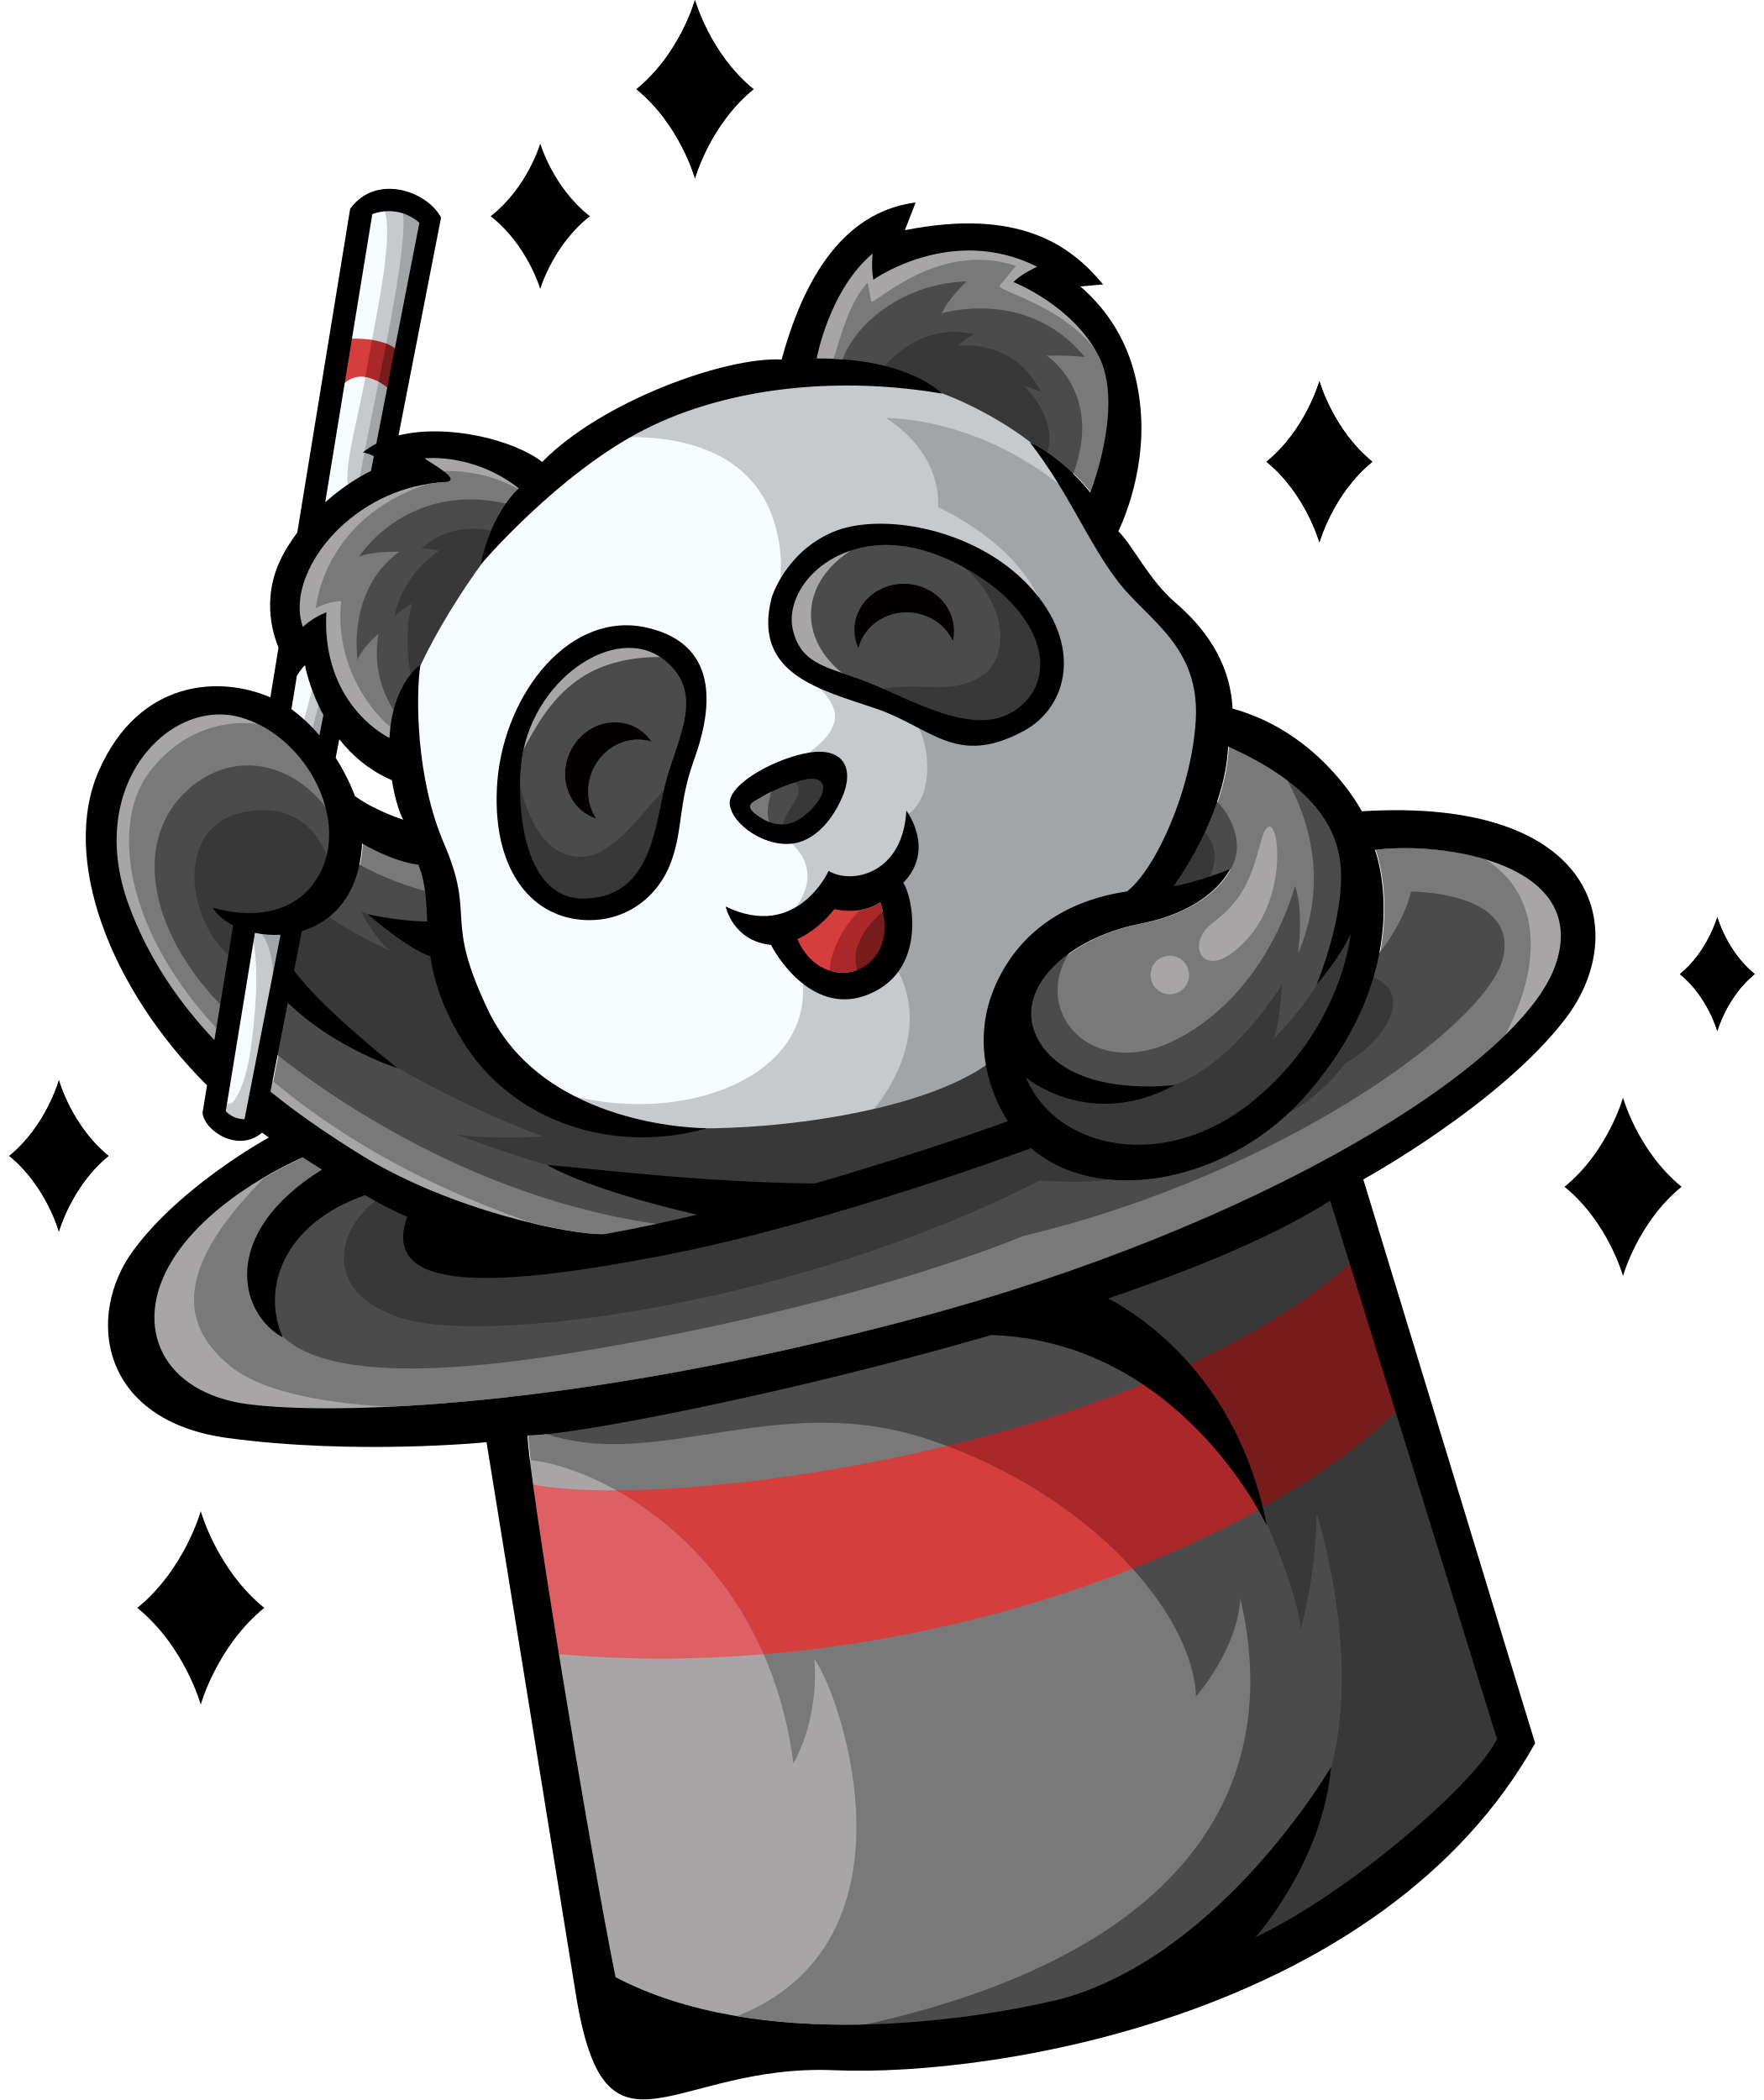
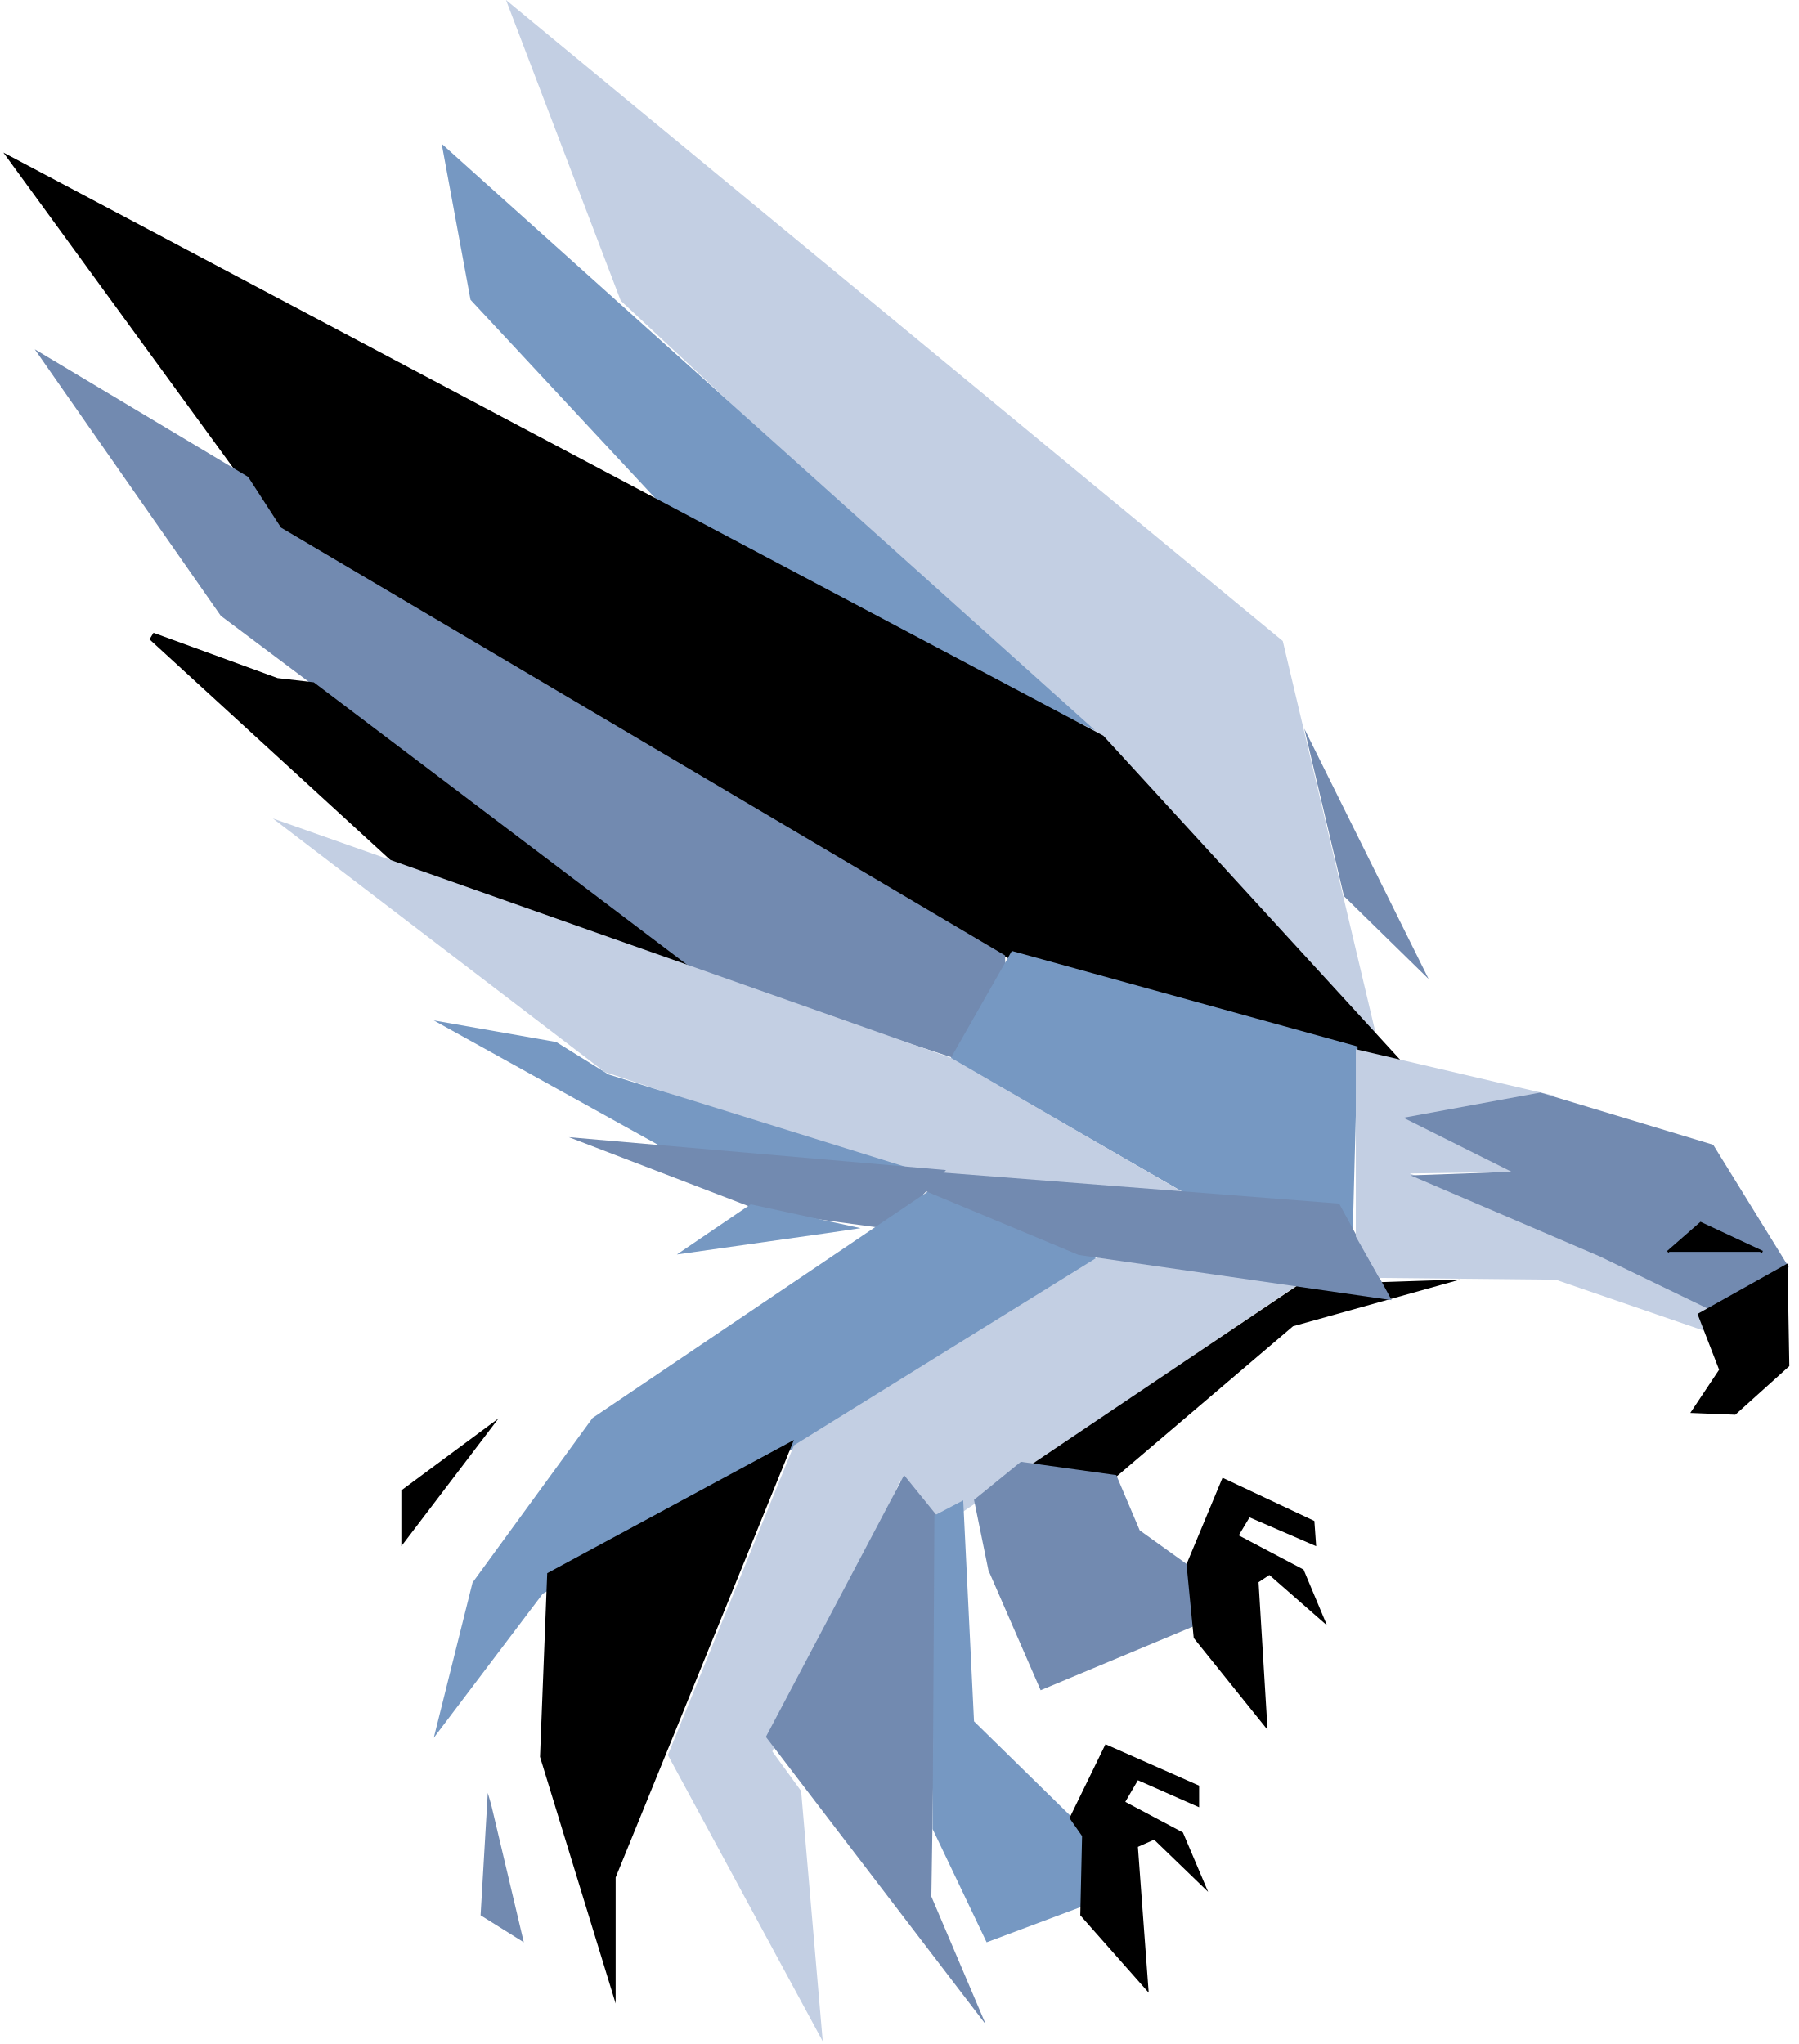
- <svg xmlns="http://www.w3.org/2000/svg" width="0.84em" height="1em" viewBox="0 0 256 308">
-   <path fill="#797979" d="M43.505 91.65c1.633-1.357 3.102-1.824 3.102-1.824c-.172 3.13.223 5.792.934 8.036a18.4 18.4 0 0 0 2.13 4.571c2.708 4.17 6.196 5.803 6.196 5.803c.416-8.021 4.53-10.73 4.53-10.73c-.683 4.682-.638 16.68 3.458 26.201c4.78 11.087-.156 10.59 6.493 24.495c8.37 17.483 32.094 17.268 32.094 17.268c-13.602 3.917-28.629-.824-35.99-13.002c-2.901-4.815-4.074-8.77-4.6-12.213c-3.355-1.128-8.838-5.877-9.171-6.174c.266.06 4.622 1.053 8.717 1.07c-.14-2.992-.214-5.645-1.29-8.318c-3.963-.482-8.252-3.125-8.252-3.125c-.437 7.688-4.381 11.517-8.844 12.848l-1.132 5.821c4.31 5.78 15.182 14.292 15.182 14.292s-9.134-2.85-16.102-9.602l-2.546 13.045c4.446 3.591 9.082 6.694 13.516 9.424c13.045 8.036 30.858 11.69 35.472 11.468a240 240 0 0 0 13.564-2.843c-4.667-1.075-15.768-3.86-21.957-7.263c4.572.229 22.298 2.574 39.285 2.678c15.879-4.586 28.286-9.127 28.286-9.127s-6.535-9.135-1.9-19.805c4.636-10.67 14.567-13.21 19.338-13.887c4.044-3.05 9.446-14.545 10.1-25.037c.674-10.945-6.991-14.722-11.383-20.406c-4.393-5.684-7.236-13.112-12.95-20.444c5.344 2.634 8.868 7.392 8.868 7.392c.757-1.996 4.72-13.231 1.239-20.036c-3.837-7.48-12.503-10.849-12.503-10.849c.972-1.114 3.472-2.255 3.472-2.255c-12.55-6.308-24.034 1.914-24.034 1.914c-.327-1.856-.097-3.851-.097-3.851c-6.396 5.38-8.207 15.397-8.207 15.397c13.543-.089 18.365 5.15 18.365 5.15c-14.565-2.508-30.92-1.172-43.595 5.254s-24.027 19.79-24.027 19.79c1.537-7.695 5.566-11.16 5.566-11.16C68.124 66.362 61 67.223 61 67.223c1.343.972 2.857 3.494 2.857 3.494a23.8 23.8 0 0 0-8.4 2.063a23.6 23.6 0 0 0-3.384 1.857c-2.924 1.907-5.297 4.342-6.916 6.916c-2.248 3.547-3.071 7.352-1.996 10.404c.113-.106.232-.21.344-.307m68.297-3.955s1.96-6.648 8.95-9.646s20.963-.608 28.895 7.97c7.933 8.578 5.61 17.705-.884 21.2c-9.883 5.313-13.483-.512-21.644-3.295c-8.162-2.782-18.15-5.008-15.317-16.229m5.75 22.656c4.802-.676 6.42 2.381 4.616 6.559c-1.803 4.177-4.415 6.163-6.64 6.693c-4.431 1.04-9.73-2.797-9.863-5.765c-.135-2.969 7.088-6.82 11.887-7.487m2.62 17.385c3.383 2.042 10.908.432 11.398-8.845c0 0 4.333 5.67-.453 10.589c1.329 1.862 3.458 11.97-4.103 15.902c-8.304 4.326-14.055-4.37-15.294-6.796c-5.618-.572-6.641-5.625-6.641-5.625c10.478 5.053 15.093-5.225 15.093-5.225M71.59 114.498c1.114-12.926 10.73-25.14 22.12-22.401c11.035 2.656 9.091 12.8 6.724 19.344c-2.368 6.545-1.574 10.107-3.398 15.056c-1.826 4.95-6.553 8.816-12.809 8.43c-8.038-.497-13.623-7.94-12.636-20.429" />
-   <path fill="#797979" d="M179.129 127.484s-2.539 5.918-13.054 7.978c-11.745 2.301-19.783 10.781-14.373 18.119c5.536 7.51 19.368 5.528 19.368 5.528c-12.43 6.82-21.84-1.06-21.84-1.06c4.402 10.62 20.497 14.046 33.483 3.286c12.984-10.76 14.128-24.39 14.128-24.39c-1.55 3.472-4.786 7.22-4.986 7.45c.177-.431 4.073-9.974 3.532-17.223c-.557-7.42-6.33-13.105-16.518-17.683c-.453 10.403-8.015 20.48-8.015 20.48c3.355-.503 8.275-2.485 8.275-2.485m-69.768-8.192c3.577 2.834 6.285 1.655 8.653-.994c2.367-2.65 1.624-4.868-1.87-3.83s-5.261 2.08-6.865 3.058c-.378.23-1.21.742.082 1.766m51.914 71.143c7.487 4.015 19.493 13.877 23.285 33.37c-.393-.831-12.847-27.003-40.398-28.005c-30.506 8.867-62.391 14.87-68.024 14.737c-.096 4.757 9.053 60.597 12.89 79.46c21.051 11.041 52.131 6.448 65.67 3.109c23.472-6.634 39.27-33.964 39.27-33.964c-1.166 13.699-10.768 24.629-11.065 24.971c13.853-6.493 32.642-22.967 35.395-29.081L193.84 176.09c-7.833 5.036-19.527 9.919-32.565 14.344M32.945 135.72c-1.336-.681-2.389-1.58-3.005-2.61c0 0 1.358.459 3.317.682a17.7 17.7 0 0 0 3.354.066c1.343-.11 2.753-.407 4.104-1.023a9.94 9.94 0 0 0 3.546-2.664c2.783-3.288 3.31-7.54 2.264-11.621a18.9 18.9 0 0 0-2.056-4.927a19.7 19.7 0 0 0-3.792-4.645a17.7 17.7 0 0 0-3.005-2.211a15.6 15.6 0 0 0-3.8-1.604c-10.329-2.782-22.662 9.988-16.262 27.516c2.827 7.754 7.323 14.291 12.585 19.865z" />
-   <path fill="#797979" d="M200.395 124.639s6.805 17.498-10.916 36.887c-11.501 12.244-29.86 15.212-39.507 6.857c0 0-29.311 10.952-53.617 15.68c-24.295 4.726-42 5.787-37.882-5.596c-1.832-.78-4.036-1.944-6.203-3.175c-12.184 4.258-15.197 13.912-12.03 20.873c-6.353-3.465-9.485-15.144 5.728-24.636c-1.685-1.053-2.79-1.782-2.79-1.782s-13.387 5.536-19.264 15.242s-1.239 19.352 11.257 20.962s47.552.747 97.828-12.61c50.275-13.357 88.668-36.918 93.866-51.758s-16.08-18.24-26.47-16.944M117.753 97.06c.2.456 2.164 2.134 2.549 2.57c.384.434 1.223.707 1.223.707l4.298 1.33c1.432.443 4.638.99 4.793 1.083s3.872 1.008 3.872 1.008s7.196-.205 7.32-.205c.123 0 2.443-.71 2.535-.773c.092-.062 2.442-2.228 2.442-2.228l.959-5.133v-4.73c0-1.577-2.628-5.534-2.66-5.658c-.03-.124-1.16-1.708-1.16-1.708l-2.055-1.63l-5.133-1.76s-2.433-.684-2.524-.705s-3.229-.252-3.322-.169s-3.341 0-3.341 0l-3.152-.134c-1.05-.045-3.666.954-3.787 1.008c-.122.056-3.075 2.352-3.138 2.444s-1.237 3.233-1.237 3.233s-.494 2.549-.525 2.642s.65 5.442.65 5.442s1.192 2.912 1.393 3.367m-38.556 29.218l3.988 1.485h5.983c.14 0 3.386-1.994 3.386-1.994l2.922-1.992c.974-.664 1.577-3.342 1.623-3.713s.418-4.613.418-4.613s1.024-3.283 1.117-3.55c.094-.266.413-1.993.632-2.227c.218-.234.713-2.228.713-2.228l.641-2.413l-.092-2.62l.092-2.713l-1.669-2.55l-1.857-2.127l-3.57-.52l-.465 5.937l-7.142-1.252l-10.224 4.975l-.786 1.612l-2.017 7.004l1.066 7.28c.356 2.428 2.923 4.545 3.062 4.638s2.179 1.581 2.179 1.581" />
-   <path fill="#4b4b4b" d="m219.026 246.908l-3.941-10.99l-4.5-14.657l-5.611-16.79l-3.85-13.868l-5.982-17.762l-36.3 15.8l-20.348 5.689l-17.81 5.256l-18.299 3.77l-19.787 4.205l-6.246 1.794c17.067 7.73 35.498-6.06 58.746 1.857c23.248 7.918 38.462 25.23 38.957 37.597c0 0 6.122-6.926 6.493-14.407c6.74 28.878-9.09 54.232-61.652 63.878c0 0 21.212 1.546 32.465-1.051s21.025-5.998 21.025-5.998l12.83-5.365q4.686-2.318 9.37-4.638l10.063-7.884l11.038-10.435l5.333-7.513zm-111.26-68.269l4.73-2.319l-14.192-37.149l-35.833-8.13s-6.185-1.269-12.031-4.762l-2.13-5.056c-5.88-10.45-16.79-11.733-23.467-4.003c-6.678 7.73-3.713 20.838 7.606 31.598s36.978 28.507 67.155 31.228zm18.151-78.581c6.089 2.412 15.1 7.903 21.036 4.467s6.01-11.204-1.96-17.979c-1.454-1.232-9.356-7.295-17.845-6.553s-13.505 7.421-12.179 12.556s5.292 5.268 10.948 7.51m-1.953-8.185c.312-3.769 3.822-6.566 7.851-6.238c4.03.33 7.043 3.639 6.738 7.406a6 6 0 0 1-.148.972c-1.047-2.256-3.362-3.936-6.164-4.164c-3.674-.296-6.923 1.997-7.688 5.262a6.5 6.5 0 0 1-.589-3.238" />
-   <path fill="#4b4b4b" d="M84.48 131.795c8.956-.274 10.114-8.949 11.503-15.812c1.387-6.865 6.633-14.084 0-19.25c-7.088-5.52-19.65 3.08-20.912 15.398c-.682 6.649.46 19.946 9.41 19.664m-2.144-21.704c1.803-3.614 6.01-5.172 9.394-3.49a6.5 6.5 0 0 1 2.471 2.174c-3.193-1.032-6.832.563-8.48 3.861c-1.255 2.515-1.018 5.365.377 7.426a6 6 0 0 1-.913-.37c-3.384-1.69-4.66-5.987-2.849-9.601m29.943 11.206c2.228.835 2.427 1.206 3.942 0s3.649-3.292 3.649-3.292l.834-1.777v-1.238c0-.061-.68-1.746-.68-1.746s-.817-.557-.866-.557c-.048 0-1.175-.03-1.5.062c-.323.093-1.066.139-1.545.371c-.48.233-4.02 2.056-4.02 2.056s-2.042 5.29.186 6.121M51.092 96.828c.44-1.576 3.061-3.91 3.061-3.91c-1.298 7.73 3.061 12.305 3.061 12.305c9.554 1.36 13.574-1.607 13.574-1.607S89.278 78.2 73.94 74.119c-15.337-4.082-22.617 7.5-22.617 7.5c2.064-.811 5.89-.695 5.89-.695c-7.791 5.608-6.122 15.904-6.122 15.904m98.847-24.131l5.627-1.98c5.503-12.861-3.416-18.55-3.416-18.55a43 43 0 0 1 5.581.185c-8.423-10.265-20.963-6.4-20.963-6.4c1.05-2.319 3.648-4.669 3.648-4.669c-10.017.248-17.53 7.266-18.519 12.677l4.174 8.225zm26.815 56.898c5.24-2.853 3.518-9.47-.255-12.625c0 0-5.937 9.863-6.957 12.996s1.971 2.48 7.212-.371" />
-   <path fill="#4b4b4b" d="M148.687 181.283c37.58-8.905 68.036-30.919 70.385-40.751s-13.48-9.77-13.48-9.77c-1.299 5.503-5.719 10.31-5.719 10.31s-4.164 6.442-5.132 8.513l2.566-5.495l1.083-3.803l.835-6.555l-.65-6.276l-2.102-6.246l-4.422-6.709l-3.772-2.504l-1.7.588c-.567.196 9.027 12.027 2.443 27.24c0 0 .897-6.216-.465-9.896c0 0-3.739 15.368-17.158 22.417s-23.224-5.64-14.1-14.903c0 0-5.195.711-6.053 2.682c-.858 1.97-3.285 2.76-4.026 6.223a27 27 0 0 0-.558 6.492a22 22 0 0 0-.02 5.199c.33 2.844 3.05 6.06 3.05 6.06l1.082.883l-6.46 2.58l-20.592 7.277l-19.754 4.73l-19.247 4.36l-11.78.185l-7.235-1.344l-2.783-4.87l-10.876-5.495l-4.197 1.09l-5.998 3.713c-1.999 1.238-5.874 8.038-4.823 12.55c1.082 4.7 2.473 15.645 45.14 8.72c42.669-6.926 66.518-17.195 66.518-17.195m41.047-24.179l1.998-2.62c-.882 1.308-1.849 2.719-2.801 4.166c-2.363 3.593-5.81 4.794-8.359 6.748l4.525-3.47zm-15.675 10.853l6.078-2.244c-2.154 1.503-5.022 2.465-9.035 3.315zm-20.126-.402l8.473 2.563c-2.22 0-4.045-.278-5.529-.755c-2.727-.877-6.081-4.36-6.105-4.385z" />
-   <path fill="#383838" d="M118.896 119.57c1.64-.774 1.407-2.413 1.424-2.49s.4-1.05.57-2.01c.172-.958-.757-1.206-1.93-1.839s-3.462-.217-3.462-.217l-1.083 1.114c3.495 1.948-.834 4.143-1.144 7.669c1.76.663 3.985-1.454 5.625-2.228m-49.206-2.937c0 .185 1.205 8.44 1.345 9.996c.14 1.555 2.457 6.005 2.599 6.375s8.672 5.936 9.415 6.262c.742.324 5.936.416 6.075.324c.14-.093 6.864-4.084 7.003-4.22s3.757-10.343 3.757-10.343l-1.994-10.389c-2.273.048-7.962 10.529-13.435 10.991c-5.472.463-8.378-4.823-9.955-11.996c-.003 0-4.81 2.815-4.81 3m73.385-2.999c.185 0 8.719-1.423 10.636-2.041c1.917-.619 4.885-5.009 4.885-5.009l2.97-8.78c.99-2.927-2.35-6.123-2.411-6.309c-.062-.185-8.907-12.366-14.102-14.68c-5.194-2.313-3.648-1.27-4.266-1.455s-3.463 1.298-3.587 1.456c-.123.157-.31 4.294-.31 4.294c8.844 4.638 10.714 14.656 5.845 17.948c-4.87 3.294-9.741.465-16.109 2.366c0 0 .99 4.604 1.114 4.793c.125.188 15.148 7.417 15.335 7.417M59.1 88.528c-.989 3.118-.866 7.93.015 11.338c0 0 .047 1.6.047 1.74c0 .138 12.104-5.288 12.104-5.288l7.096-9.46c2.365-3.154.974-6.401-6.4-8.673S60.52 80.473 60.52 80.473c1.052-.063 2.536.309 2.536.309c-5.751 3.85-6.555 9.662-6.555 9.662c.529-.804 2.6-1.916 2.6-1.916m87.9-17.58s2.737 1.16 5.01-4.035c2.272-5.193-3.166-10.33-3.166-10.33q1.26.39 2.47.916c-3.942-7.976-12.153-6.77-12.153-6.77c.615-.823 2.273-1.716 2.273-1.716c-8.534-1.994-13.759 5.534-13.759 5.534l-.387 3.416l4.638 6.586zm27.611 50.383l-5.813 7.978l-.247 3.091l6.71-2.66c2.813-3.678 1.266-6.957-.65-8.409m-22.625 36.6l-2.97-1.623q-.776.404-1.553.812v2.133c0 .07.927 2.203.927 2.203l2.896 3.942l4.8 2.69l6.307 1.438l4.198.417c1.398.139 5.495-.95 5.589-1.02c.093-.07 4.638-1.507 4.73-1.624c.092-.116 2.983-.981 8.242-2.93c5.26-1.947 9.276-6.306 10.698-8.378c5.164-2.659 11.394-10.744 3.045-13.017c0 0-1.793-1.02-1.188-4.266s-1.406-5.936-3.355.418c-1.949 6.353-8.92 13.248-8.92 13.248c.866-1.793 1.221-7.872 1.221-7.872c-3.895 5.705-11.424 15.752-21.565 15.691l-9.554-.965z" />
-   <path fill="#383838" d="m165.414 171.682l-14.795-5.148l-2.134-.586l-14.284 5.718l-13.14 3.896l-3.575.9l5.495-1.767l8.349-2.643l18.452-6.909l-2.69-4.87l-1.53-7.606l-1.16-1.391l1.453-3.633l-43.592 2.103c-14.53.7-37.659-9.029-43.782-13.79c0 0-5.132-1.392-6.925-2.35c0 0 1.901 3.989 4.43 5.89c0 0-6.656-2.921-10.413-6.052l1.97-4.592l-.347-1.461c-.115-.487-2.228-10.481-12.861-8.255c-10.634 2.227-8.194 17.067-.836 22.076c0 0 3.804-.495 8.442 4.02c4.637 4.513 7.041 6.345 7.041 6.345l4.36 2.76c5.739 3.873 16.44 9.229 24.974 12.336c0 0-7.684.51-12.692-.297c0 0 15.675 6.184 27.857 7.792s17.345 3.772 17.345 3.772l2.269-.372l-4.186 1.06l-12.274 3.247l-11.347 1.948q-6.525.57-13.048 1.143l-10.326-7.853l-7.576-1.424c-5.843 3.774-9.213 13.574 3.03 17.593c12.244 4.019 57.447-1.607 93.807-20.159c0-.003 11.083 1.017 14.239-1.44m52.391 72.735l-2.474-8.842l-4.328-12.243l-3.927-12.8l-2.906-9.4l-3-10.482q-1.684-5.459-3.37-10.917l-3.4-6.647l-6.214 2.783l-9.215 4.604l-14.036 5.845l-12.737 3.617c-4.246 1.205 9.46 3.772 12.057 6.787c2.598 3.014 7.513 4.776 9.23 7.652c1.716 2.876 4.034 4.592 4.915 6.817s2.228 3.239 3.2 6.122c4.036 8.117 7.607 17.64 7.792 21.66c0 0 2.288-7.855 2.35-17.006c0 0 11.037 33.856-5.07 50.768c-15.646 16.51-7.854 15.985-2.938 13.697s13.883-7.916 13.883-7.916l9.15-7.203l7.917-7.359l6.153-7.637l.215-1.392z" />
-   <path fill="#a7a5a5" d="M115.001 258.64c-4.085-32.093-30.332-44.986-40.72-44.568l12.243 76.725l.712.866l15.46 5.379c33.143-9.029 19.169-48.913 15.396-53.675c.68 9.15-3.091 15.274-3.091 15.274M229.624 132.98l-2.064-3.315l-3.386-3.224l-4.777-2.087l-8.185-1.438l-.765.858c13.727 2.783 16.878 16.232 6.77 31.722l4.244-1.832l2.736-3.107c.912-1.036 3.432-4.313 3.456-4.381c.022-.068 1.809-4.638 1.809-4.638l.393-3.99zM32.449 200.391c-10.389-8.41-4.638-19.016 8.534-31.074c0 0-6.461 2.567-14.872 9.153s-7.73 12.243-7.73 12.243l.65 7.204c.216 2.4 2.998 5.318 3.493 5.813c.496.495 6.832 3.267 6.832 3.267l7.143 1.151c2.38.384 10.295 1.701 10.419 1.701h6.802q7.545-1.53 15.089-3.062c5.029-1.02-25.972 2.014-36.36-6.396m.901-46.567c-16.763-16.046-18.565-32.943-12.867-40.496s13.697-8.108 18.397-6.624l-2.118-2.782l-4.382-1.067h-4.476l-4.452 1.41l-5.148 4.337l-2.852 5.056l-1.97 5.449v4.29l.764 6.77l2.087 5.797l3.594 7.329l5.195 8.278l4.336 4.752l7.815 6.587l8.394 5.572l7.235 4.15l8.094 4.059l11.455 3.896l12.872 1.623c-16.29-5-35.21-12.337-51.973-28.386M43.795 95.05l.68-1.515l1.268 5.195l2.35 4.576c.784 1.526 3.092 3.773 3.185 3.957c.092.185 5.442 3.526 5.442 3.526l.123-3.526c-2.366-1.252-9.276-8.626-8.163-19.107c0 0-2.04.03-3.712 1.082c0 0 .975-14.161 18.15-18.768l-.818-1.074c-.272-.358 7.185-1.151 13.337 2.96l1.083-.71l-.618-1.794l-3.773-2.443l-5.225-1.638l-4.204-.402l-3.835.433l-.989.866l.371 1.36l-2.13 2.103l-4.452 1.299l-5.256 4.297l-2.629 4.175l-2.07 4.455l-.96 5.473l.774 4.232zm31.042 11.209l-.418 3.54v2.102c3.99-7.93 8.302-15.954 22.03-15.52l-1.607-2.303l-2.504-.432l-2.15-.341l-3.957.757l-2.442 1.315l-2.674 2.302l-2.69 2.813l-1.7 2.21zm51.233-26.945s-2.49-1.06-6.478 1.12c-3.99 2.18-5.681 6.423-5.681 6.423l-1.253 2.917l.743 3.553c.248 1.184 1.647 2.991 1.74 3.084c.091.094 2.365 1.783 2.365 1.783l3.756 1.925l3.571.371c-9.894-5.38-9.832-16.183 1.237-21.176m31.993-33.408s-1.925-2.203-1.995-2.273s-3.57-2.991-3.57-2.991l2.086-1.276c.696-.425-1.716-1.485-1.786-1.554s-2.991-1.715-2.991-1.715l-4.846-1.017h-7.284l-3.757.718l-3.733.743c-1.244.248-1.947-.255-1.947-.44s-.163-1.53-.163-1.53l-1.575.434s-2.644 1.345-4.174 3.966c-1.53 2.62-3.038 4.962-3.038 4.962l-1.994 4.43l-1.298 5.913l3.965-.302c1.321-.1 2.04-8.44 5.937-12.522l.51 2.736c.17.912 9.6-9.044 21.238-5.194l-2.365 2.852c-.789.951 12.014 3.21 16.158 13.165l.1-3.215l-1.785-3.548zm26.69 75.333c-1.577.34-1.273 7.76-6.277 12.43c-2.323 2.168-2.884 2.051-3.671 3.74c-1.317 2.826 1.6 6.261 7.026 0c5.426-6.26 4.498-16.51 2.922-16.17m-14.539 18.929a2.83 2.83 0 1 0 0 5.66a2.83 2.83 0 0 0 0-5.66" />
-   <path fill="#c6cacd" d="m157.097 73.264l-2.896-3.89l-1.031-1.394c-2.924-3.546-12.726-10.003-21.43-11.777l-7.325-1.394h-7.745s-10.67.841-10.804.882c-.134.04-10.76 3.436-10.9 3.524c-.141.087-8.72 5.239-8.72 5.239l3.941 7.516l8.429 4.84s5.068 8.994 5.194 9.364c.125.371 3.087 11.383 3.087 11.873s-1.974 10.018-2.6 12.207c-.625 2.189-3.213 21.126-5.528 25.95c-2.314 4.822-12.436 13.452-17.26 15.582c-4.823 2.13-3.799 8.504-3.74 8.593c.06.09 4.89 2.635 4.89 2.635l5.284 1.885l4.326.058c8.274 1.158 22.461.49 34.532-2.308l8.384-5.238l3.83-9.61l2.048-10.952l4.356-11.59c1.452-3.864 5.38-8.163 5.662-8.906c.282-.741 4.727-12.058 4.727-12.058l1.764-19.757zm-45.472 48.702a51 51 0 0 1-.913-.482c-.103-.06-1.025-.505-1.232-.854s-.883-1.143-.95-1.217c-.068-.074-1.21-1.024-1.21-1.024s.164-1.202.193-1.27c.03-.066 1.016-1.134 1.016-1.134l.165-.653c.066 0 1.958-.46 2.018-.505s3.564-1.803 3.564-1.803l2.538-.378l1.648-.163l.764.208l.348.333l.854.734c-.04.176-.04.36 0 .535c.074.297 0 1.04 0 1.04q.034.384.03.771c-.008.253-.535 1.485-.587 1.573c-.053.088-.927 1.255-.971 1.418c-.045.163-.905 1.016-1.092 1.202c-.185.186-1.157.883-1.254.972s-1.595.63-1.595.63s-1.691.208-1.766.208s-1.487-.107-1.568-.141m17.497 18.224c-.49 1.514-2.367 2.509-2.412 2.575s-2.99 1.328-3.057 1.35s-2.508 0-2.553 0c-.046 0-3.733-1.394-3.733-1.394s-2.18-1.788-2.227-1.877a866 866 0 0 1-1.766-4.015l.905-1.388l4.845-2.946l1.254-1.135l8.326-.512c2.775-.17.928 2.322 1.18 3.918s-.272 3.916-.762 5.422zm23.663-40.53c-.222 1.669-1.113 2.998-2.537 4.207c-1.424 1.21-4.207 2.998-6.923 3.458s-6.746-.526-10.33-2.56c-3.591-2.048-7.42-3.465-7.45-3.592c0 0-5.936-1.454-7.45-2.1c-1.513-.645-3.28-3.124-4.456-4.919c-1.175-1.795-1.053-3.243-.585-5.38s3.613-6.025 3.613-6.025l3.68-3.035l4.572-.891l4.95-.401l3.123.52l5.038 1.179c1.68.393 4.55 2.285 4.638 2.315c.09.03 4.141 2.998 4.141 2.998s2.137 2.293 2.197 2.441c.06.149 2.723 4.022 2.634 4.119s1.232 3.955 1.262 4.11c.031.157.098 1.884-.117 3.553zM52.437 30.3l-.626.95l-6.817 40.94l2.228.36l3.084.163l5.115-2.154c1.704-.718.465-10.04 2.816-20.553c2.35-10.512 3.524-17.994 3.524-17.994s-4.686-2.826-9.324-1.713m-9.3 65.511l-1.63 1.745l-2.01 7.513l6.803 4.824l1.67-5.349l-3.556-8.936zm-10.596 51.704l-2.064 15.773l1.531 1.578h3.687L41.6 136.08l-6.462-.464z" />
-   <path fill="#a1a5a8" d="M175.91 99.657c-1.051-4.946-3.524-7.173-3.524-7.173s-3.342-3.648-5.936-6.555c-2.595-2.906-4.576-6.244-4.576-6.244s-3.001-4.028-5.735-7.704l-.445.53c-13.048-11.501-27.085-11.193-27.085-11.193c8.596 5.628 7.606 13.049 7.606 13.049c14.162 6.925 15.768 15.992 15.768 15.992s-1.082.023-.464 1.167c.618 1.143.618 3.741 1.298 6.06c.68 2.32-.834 2.319-1.33 4.638c-.494 2.32-1.545 1.422-2.936 2.938c-1.39 1.516-4.05 1.328-6.988 2.164c-2.937.835-9.43-2.412-9.43-2.412c3.09 3.092 3.712 11.934-.364 14.547c0 0 .07.765.255 1.878c.186 1.112-.997 3.734-1.782 6.006s-.858 2.365-.858 2.365s.247 3.989.773 6.586c.525 2.597-.556 4.793-.556 4.793c6.863 10.698-2.787 21.561-2.787 21.561c7.3-1.688 13.829-4.158 17.813-7.462l-.186-1.114l5.257-14.47l4.084-2.474l3.4-1.36l5.195-1.793a14 14 0 0 0 3.896-2.35c1.856-1.607 2.411-2.598 3.958-5.626s3.154-5.071 4.205-8.596c1.051-3.524 1.114-4.885 1.485-8.287c.371-3.401 1.04-4.514-.01-9.46M51.185 71.584l4.111-1.81q.18-2.325.356-4.653l.155-1.777c.051-.593.897-4.406.913-4.468l1.546-6.758l.525-4.684l1.437-5.164l.696-5.41l.573-3.973l.2-1.84l-4.158-.912c1.809 4.87-5.426 34.028-6.354 41.449m-7.143 36.824l1.856 1.577l2.072-5.318l-2.289-2.443zM38.709 145.2l2.8-8.841l-5.304-.297c1.53 1.35 2.736 4.037 2.504 9.138" />
-   <path fill="#f6fbfd" d="m109.85 115.426l4.735-3.295c9.877-5.706 6.382-9.178 3.325-12.162c-7.978-12.37-3.376-12.74-5.198-21.334c-3.592-18.06-26.469-14.18-26.469-14.18l-9.217 9.201c-5.624 4.976-14.759 18.254-18.24 27.53l-.555 4.742l.556 7.688l.883 4.548c.294 1.516 2.175 6.812 2.228 7.14c.053.326 1.432 3.665 1.432 3.665l.98 5.988l1.201 8.296c.401 2.765 1.299 2.738 4.456 9.001s9.142 7.42 9.142 7.42c18.358 6.486 40.115-1.52 37.006-17.208c0 0-.468-1.068-1.625-3.762s-.416-4.084-.416-4.084c6.82-7.183-.141-11.547-.141-11.547s.26-.46-1.343-.786s-3.94-2.137-5.075-3.547s2.336-3.314 2.336-3.314m-9.438-10.085c0 .112-.787 3.756-.787 3.756l-1.18 3.342l-1.372 4.452l-.601 3.48l-.928 4.308l-2.53 4.89l-3.569 2.782l-2.575.788c-.067.028-3.243 0-3.243 0s-2.39-.625-2.508-.692c-.12-.066-2.292-1.21-2.292-1.21l-2.62-2.73l-1.81-3.316l-.996-2.464c-.33-.822.023-3.94 0-4.237c-.022-.297-.304-5.098-.304-5.157s1.114-4.282 1.158-4.4s.98-3.8.98-3.874s2.544-4.726 2.641-4.846c.098-.12 3.54-3.153 3.639-3.22c.1-.067 5.105-3.25 5.105-3.25s2.04-.304 2.16-.327c.119-.024 3.124 0 3.124 0l3.48.928q1.14.845 2.278 1.692l2.13 3.045l.743 3.341c.247 1.114-.123 2.8-.123 2.92M51.432 30.895l-2.228 16.82L44.69 73.94c-1.505 8.742 1.16 1.554 1.229 1.577s1.53.139 1.53.139l2.713-3.267c-1.776-2.338 1.02-10.575 2.228-17.995c1.207-7.42 4.452-20.916 2.319-24.302zM40.773 97.362l-.835 7.073l3.054 2.055l1.762-6.647l-.943-4.476zm-5.882 39.831l-2.442 10.728l-.99 8.101c-.33 2.7-1.669 2.814-.185 5.257s3.401-2.49 4.05-6.895c.649-4.406 1.515-12.18.278-17.315z" />
-   <path fill="#df6064" d="M89.044 218.585c-5.981.03-10.826-.4-14.054-1.254l.638 5.135l.022.156l3.162 19.82c10.78 1.069 21.474 1.046 31.826.178c-5.19-11.806-13.698-19.62-21.594-24.035" />
-   <path fill="#aa282a" d="M121.004 133.331s-1.989 2.798-5.417 4.416c3.821 8.823 15.642 5.001 12.17-5.395c-3.043 1.974-6.753.98-6.753.98m-68.766-78.96q-.066.445-.156.891c.698.097 1.643.46 2.222.787c.372-1.84.75-3.743 1.114-5.621c-.638-.252-1.59-.48-2.31-.594c-.312 1.65-.654 3.194-.87 4.537M181.6 217.318c-.972-2.88-2.316-3.896-3.199-6.123c-.882-2.226-3.198-3.94-4.92-6.818c-.682-1.143-1.863-2.108-3.205-3.045c-10.262 4.482-21.571 8.044-32.77 10.746c11.495 4.333 20.86 10.945 27.226 17.987c6.873-2.694 13.172-5.662 18.76-8.756a121 121 0 0 0-1.893-3.991" />
-   <path fill="#771c1c" d="M198.295 183.751c-7.212 6.946-17.023 12.793-28.02 17.579c1.343.935 2.526 1.9 3.206 3.045c1.722 2.879 4.037 4.592 4.92 6.818c.884 2.226 2.228 3.243 3.198 6.122a123 123 0 0 1 1.892 3.993c9.009-4.987 16.155-10.307 20.83-15.353zM55.296 50.378a744 744 0 0 1-1.114 5.602a9.6 9.6 0 0 1 2.197 1.708q.577-2.646 1.157-5.29c-.34-.973-1.187-1.604-2.24-2.02m69.861 93.524s2.444-.737 3.757-2.921c1.313-2.185.99-2.336 1.318-4.194c.329-1.86-1.318-3.69-1.318-3.69c-4.127 3.06-6.215 7.234-3.757 10.805" />
-   <path fill="#d63d3d" d="M137.507 212.078c-18.032 4.34-35.782 6.449-48.463 6.507c7.896 4.415 16.406 12.229 21.594 24.035c19.842-1.654 38.445-6.404 54.094-12.555c-6.365-7.042-15.73-13.654-27.225-17.987M48.854 49.725l-.365 2.13v5.046c1.188-1.47 2.525-1.803 3.747-1.618q.09-.446.156-.89c.215-1.344.505-2.897.817-4.543c-1.787-.273-3.606-.184-4.355-.125m70.506 93.497h1.052c-.588-3.277 2.705-9.338 6.276-11.007l-6.345-.912l-6.934 5.843l2.952 4.22z" />
-   <path d="M228.332 149.286c9.558-12.615 4.734-32.436-29.957-30.299c0 0-5.936-11.494-18.966-15.063c-.326-7.109-4.467-12.185-8.363-15.521s-6.27-8.43-8.385-10.492c0 0 3.991-7.807 3.309-17.334c-.682-9.528-4.838-15.042-8.874-18.566l3.33-.29c-4.86-5.921-12.554-11.213-29.065-7.962l1.573-4.066c-9.134 1.202-15.753 8.688-19.65 23.033c-8.347-.4-26.43 6.151-35.12 15.026c-4.044-3.168-13.788-5.684-21.074-3.888l6.238-31.96c-2.092-3.94-9.587-6.485-13.335-1.269L42.24 78.111a28 28 0 0 0-1.825 2.768c-3.08 5.328-2.377 10.56-.928 14.1l-1.195 7.3c-7.346-3.192-19.181-2.693-25.118 10.679c-5.743 12.926 1.634 32.071 15.828 46.229l-.653 4.01c.252 2.7 5.273 5.92 8.726 2.923q.492.366.995.72s-12.719 6.901-19.828 16.487s-5.009 25.044 13.788 27.58c18.797 2.539 37.97.617 37.97.617l13.097 80.965c4.366 26.988 13.988 10.121 37.919 11.145s80.514-8.262 102.774-47.961l-25.199-82.69s20.192-11.083 29.742-23.697m-33.05-22.113c.54 7.25-3.355 16.792-3.533 17.223c.2-.23 3.435-3.978 4.986-7.451c0 0-1.142 13.632-14.129 24.391s-29.08 7.332-33.48-3.286c0 0 9.409 7.88 21.838 1.06c0 0-13.832 1.982-19.367-5.528c-5.41-7.339 2.627-15.818 14.373-18.12c10.515-2.063 13.053-7.977 13.053-7.977s-4.92 1.981-8.274 2.486c0 0 7.561-10.077 8.014-20.48c10.188 4.577 15.961 10.261 16.518 17.682M53.245 31.404s3.658-1.573 6.906 1.269L53.83 65.07c-.7.356-1.36.786-1.966 1.284c.562.1 1.106.287 1.61.556l-.423 2.16c-.868.415-3.666 1.87-6.708 4.585zm-8.192 50.148c1.618-2.575 3.992-5.009 6.916-6.916a23.5 23.5 0 0 1 3.384-1.857a23.8 23.8 0 0 1 8.402-2.062c2.903-.168-1.514-2.524-2.857-3.494c0 0 7.124-.861 13.832 4.393c0 0-4.03 3.465-5.567 11.16c0 0 11.355-13.357 24.028-19.79c12.674-6.434 29.028-7.762 43.593-5.257c0 0-4.822-5.239-18.365-5.15c0 0 1.81-10.017 8.207-15.397c0 0-.23 1.996.096 3.851c0 0 11.487-8.222 24.035-1.914c0 0-2.5 1.143-3.473 2.255c0 0 8.667 3.37 12.504 10.849c3.48 6.805-.483 18.04-1.239 20.035c0 0-3.524-4.757-8.868-7.39c5.714 7.332 8.564 14.751 12.949 20.443c4.386 5.691 12.058 9.46 11.383 20.406c-.653 10.493-6.056 21.987-10.1 25.037c-4.77.675-14.7 3.22-19.337 13.887s1.9 19.802 1.9 19.802s-12.408 4.541-28.287 9.128c-16.986-.104-34.713-2.451-39.284-2.679c6.189 3.406 17.29 6.188 21.957 7.265a240 240 0 0 1-13.564 2.841c-4.616.223-22.432-3.428-35.478-11.464c-4.43-2.73-9.067-5.833-13.516-9.425l2.55-13.043c6.966 6.753 16.101 9.602 16.101 9.602s-10.87-8.51-15.182-14.29l1.136-5.826c4.466-1.329 8.407-5.158 8.844-12.847c0 0 4.29 2.642 8.251 3.124c1.077 2.673 1.151 5.328 1.292 8.317c-4.096-.015-8.452-1.01-8.718-1.068c.333.297 5.816 5.045 9.171 6.173c.526 3.443 1.7 7.398 4.6 12.214c7.361 12.179 22.388 16.919 35.99 13.002c0 0-23.723.214-32.094-17.268c-6.648-13.907-1.714-13.41-6.492-24.495c-4.097-9.521-4.141-21.52-3.459-26.202c0 0-4.118 2.708-4.53 10.73c0 0-3.49-1.634-6.196-5.802a18.4 18.4 0 0 1-2.13-4.572c-.712-2.241-1.105-4.905-.934-8.037c0 0-1.47.468-3.102 1.826c-.112.096-.23.2-.342.304c-1.079-3.046-.255-6.852 1.992-10.4zm2.822 29.577l.527-2.708c1.857 2.352 4.363 4.57 7.717 6.011c0 0 .556 3.718 1.655 5.788c0 0-4.097-1.292-7.065-3.45c-.002-.003-.885-2.553-2.837-5.64zm-5.692-12.013s.527-.935 1.188-1.56c0 0 .587 3.416 2.701 7.31l-.586 2.998a23.4 23.4 0 0 0-4.103-3.85zm-24.68 33.566c-6.397-17.525 5.936-30.299 16.263-27.515c1.332.364 2.61.903 3.8 1.603a17.7 17.7 0 0 1 3.005 2.211a19.7 19.7 0 0 1 3.792 4.645a18.8 18.8 0 0 1 2.055 4.927c1.047 4.085.52 8.334-2.263 11.621a9.94 9.94 0 0 1-3.547 2.664c-1.35.616-2.76.913-4.104 1.024c-1.117.085-2.24.062-3.353-.067c-1.96-.222-3.317-.682-3.317-.682c.616 1.031 1.669 1.931 3.005 2.612l-2.753 16.823c-5.261-5.578-9.758-12.115-12.585-19.87zm18.21 25.26l-1.21 6.195v.016a3.8 3.8 0 0 1-2.753-1.173l.171-1.046l1.061-6.486l3.045-18.633c1.233.26 2.496.355 3.755.283zm-.646 48.017c-12.496-1.61-17.134-11.256-11.257-20.963c5.877-9.706 19.263-15.241 19.263-15.241s1.106.728 2.791 1.782c-15.212 9.492-12.08 21.17-5.728 24.636c-3.169-6.96-.156-16.614 12.03-20.874c2.167 1.232 4.371 2.397 6.203 3.176c-4.118 11.383 13.59 10.323 37.883 5.596c24.308-4.728 53.616-15.68 53.616-15.68c9.647 8.355 28.005 5.387 39.507-6.857c17.72-19.39 10.917-36.887 10.917-36.887c10.388-1.298 31.663 2.1 26.468 16.942c-5.195 14.841-43.591 38.4-93.867 51.76c-50.275 13.36-85.34 14.216-97.828 12.606zm183.13 49.071c-2.756 6.111-21.545 22.588-35.401 29.078c.297-.341 9.898-11.272 11.065-24.97c0 0-15.797 27.328-39.269 33.963c-13.542 3.342-44.62 7.933-65.671-3.109c-3.836-18.862-12.986-74.701-12.89-79.46c5.634.134 37.518-5.867 68.024-14.736c27.551 1.001 40.004 27.173 40.399 28.003c-3.792-19.49-15.799-29.354-23.285-33.364c13.037-4.423 24.73-9.305 32.568-14.344z" />
-   <path d="M111.72 138.586c1.24 2.425 6.99 11.122 15.295 6.796c7.56-3.935 5.431-14.04 4.103-15.902c4.786-4.92.452-10.589.452-10.589c-.49 9.277-8.013 10.887-11.398 8.845c0 0-4.615 10.278-15.093 5.225c-.003 0 1.024 5.053 6.642 5.625m9.283-5.255s3.713.995 6.754-.98c3.471 10.398-8.35 14.22-12.171 5.396c3.43-1.618 5.418-4.416 5.418-4.416m-5.477-9.728c2.228-.526 4.827-2.515 6.641-6.693s.185-7.235-4.616-6.56c-4.802.675-12.03 4.512-11.888 7.488c.143 2.975 5.432 6.8 9.863 5.765m-6.249-6.077c1.604-.98 3.37-2.026 6.865-3.058s4.236 1.188 1.87 3.83c-2.367 2.641-5.076 3.828-8.653.994c-1.291-1.024-.46-1.535-.082-1.766m17.84-13.602c8.161 2.783 11.76 8.608 21.644 3.295c6.494-3.495 8.809-12.615.884-21.2c-7.924-8.586-21.907-10.974-28.896-7.97s-8.949 9.646-8.949 9.646c-2.833 11.22 7.154 13.446 15.317 16.23m.03-23.931c8.487-.742 16.39 5.32 17.845 6.553c7.97 6.775 7.895 14.555 1.959 17.979c-5.937 3.425-14.944-2.055-21.036-4.467c-5.656-2.24-9.617-2.382-10.946-7.51s3.695-11.813 12.177-12.555m-42.92 54.932c6.255.387 10.983-3.49 12.808-8.429c1.825-4.94 1.04-8.518 3.398-15.056s4.312-16.688-6.722-19.344c-11.391-2.739-21.008 9.475-22.121 22.401c-.987 12.49 4.598 19.932 12.637 20.428m-9.157-22.798c1.262-12.317 13.824-20.918 20.912-15.397c6.633 5.164 1.394 12.385 0 19.248c-1.396 6.864-2.547 15.54-11.503 15.814s-10.09-13.013-9.405-19.663z" />
-   <path fill="#040002" d="M85.185 119.693q.442.222.913.371c-1.395-2.063-1.634-4.913-.378-7.427c1.647-3.294 5.29-4.89 8.481-3.86a6.5 6.5 0 0 0-2.471-2.175c-3.384-1.684-7.59-.126-9.394 3.49c-1.803 3.617-.535 7.91 2.85 9.6m47.053-29.845c2.804.231 5.12 1.907 6.164 4.164q.114-.48.148-.972c.305-3.77-2.716-7.087-6.738-7.406s-7.54 2.471-7.85 6.238a6.5 6.5 0 0 0 .585 3.235c.768-3.262 4.017-5.556 7.691-5.259" />
-   <path d="M28.085 221.635s-2.376 8.563-9.306 14.188c6.932 5.625 9.306 14.188 9.306 14.188s2.382-8.563 9.312-14.188c-6.93-5.625-9.312-14.188-9.312-14.188" />
-   <path fill="#040002" d="M7.278 158.436S5.42 165.134 0 169.535c5.421 4.4 7.278 11.097 7.278 11.097s1.863-6.697 7.284-11.097c-5.421-4.4-7.284-11.099-7.284-11.099" />
-   <path d="M7.278 158.436S5.42 165.134 0 169.535c5.421 4.4 7.278 11.097 7.278 11.097s1.863-6.697 7.284-11.097c-5.421-4.4-7.284-11.099-7.284-11.099" />
-   <path fill="#040002" d="M100.568 26.168s2.197-7.894 8.593-13.082C102.768 7.898 100.571 0 100.571 0s-2.193 7.9-8.586 13.086c6.393 5.188 8.583 13.082 8.583 13.082" />
-   <path d="M100.568 26.168s2.197-7.894 8.593-13.082C102.768 7.898 100.571 0 100.571 0s-2.193 7.9-8.586 13.086c6.393 5.188 8.583 13.082 8.583 13.082" />
-   <path fill="#040002" d="M192.15 79.57s1.99-7.15 7.776-11.846c-5.786-4.696-7.775-11.845-7.775-11.845s-1.982 7.149-7.768 11.845c5.786 4.697 7.768 11.845 7.768 11.845" />
-   <path d="M192.15 79.57s1.99-7.15 7.776-11.846c-5.786-4.696-7.775-11.845-7.775-11.845s-1.982 7.149-7.768 11.845c5.786 4.697 7.768 11.845 7.768 11.845" />
-   <path fill="#040002" d="M250.511 134.502s-1.4 5.05-5.486 8.364c4.085 3.316 5.486 8.364 5.486 8.364s1.403-5.05 5.489-8.364c-4.086-3.316-5.489-8.364-5.489-8.364" />
-   <path d="M250.511 134.502s-1.4 5.05-5.486 8.364c4.085 3.316 5.486 8.364 5.486 8.364s1.403-5.05 5.489-8.364c-4.086-3.316-5.489-8.364-5.489-8.364m-13.83 26.473s-2.19 7.898-8.582 13.086c6.392 5.188 8.582 13.087 8.582 13.087s2.196-7.899 8.59-13.087c-6.394-5.188-8.59-13.086-8.59-13.086M77.877 42.388s1.863-6.44 7.284-10.672c-5.42-4.233-7.284-10.672-7.284-10.672s-1.857 6.44-7.278 10.672c5.42 4.232 7.278 10.672 7.278 10.672" />
+ <svg xmlns="http://www.w3.org/2000/svg" width="0.88em" height="1em" viewBox="0 0 256 292">
+   <path fill="#728ab0" d="m203.574 139.856l-17.749-35.754l5.659 23.922z" />
+   <path fill="#c3cfe3" d="m182.745 91.572l13.7 57.875l-44.057-46.557l-64.205-59.934L71.796 0z" />
+   <path fill="#7698c2" d="m155.917 104.324l-57.694-27.66l-31.496-33.836l-4.12-22.29z" />
+   <path d="M200.05 151.985L145.588 138.1L40.848 77.85L0 21.79l157.108 83.304z" />
+   <path fill="#728ab0" d="M143.09 136.501v1.609l-7.034 13.138l-36.736-12.066l-68.263-51.211L4.482 49.897L34.965 68.13l4.69 7.239z" />
+   <path stroke="#000" stroke-width="1.122" d="m44.121 98.01l-5.081-.591l-17.786-6.496l36.418 33.366l9.599 7.382l38.112 12.697z" />
+   <path fill="#7698c2" d="m193.433 149.497l-.772 29.57l-2.83-4.833l-16.462-1.138l-38.069-21.893l8.746-15.354z" />
+   <path fill="#c3cfe3" d="m38.498 116.924l47.387 36.213l49.219 16.383l37.962 3.448l-37.7-21.842z" />
+   <path fill="#7698c2" d="M61.477 145.772L94.4 164.035l38.327 3.858l-46.3-14.404l-7.46-4.63z" />
+   <path fill="#728ab0" d="m134.642 167.152l-53.874-4.7l27.753 10.652l18.23 2.506z" />
+   <path fill="#7698c2" d="m122.439 175.457l-4.63.683l-21.607 3.071l10.546-7.167zm34.507 4.668l-1.055 1.87l-78.854 45.691l-15.56 20.575l5.538-22.178l17.142-23.513l49.054-33.133z" />
+   <path d="m70.737 202.619l-13.89 18.263v-7.974z" />
+   <path fill="#c3cfe3" d="M185.202 183.327L132.47 219.08l-4.373-7.46l-18.263 38.584l4.115 5.66l3.087 35.753l-22.121-40.898l18.006-44.243l43.985-27.266z" />
+   <path d="m112.922 205.705l-35.24 19.035l-1.03 26.237l10.804 35.24V268.21z" />
+   <path fill="#728ab0" d="m69.193 256.121l.515 1.801l4.63 19.549l-6.174-3.858zm64.191-39.551l-4.727-5.833l-19.742 37.39l31.42 41.102l-7.785-18.297z" />
+   <path fill="#7698c2" d="m137.1 214.338l-4.115 2.158l-.257 44.787l7.717 16.188l14.404-5.396l-.514-10.792l-15.691-15.379z" />
+   <path d="m208.13 182.778l-23.923 6.688l-25.98 22.121l-14.147-.514l40.899-27.523z" />
+   <path fill="#728ab0" d="M198.297 185.733L190.8 171.94l-67.469-5.282l30.254 12.618zm-39.332 24.997l3.344 7.887l7.202 5.167h1.286l-.514 8.43l-22.122 9.246l-7.46-17.132l-2.057-10.062l6.688-5.439z" />
+   <path d="m170.797 255.092l-13.376-5.916l-5.144 10.547l1.8 2.572l-.257 11.318l9.775 11.06l-1.544-20.835l2.315-1.029l7.717 7.46l-3.601-8.489l-8.231-4.372l1.8-3.087l8.746 3.858zm3.343-43.985l-5.144 12.347l1.03 10.546l10.546 13.119l-1.287-21.093l1.544-1.029l8.23 7.203l-3.343-7.974l-9.26-4.888l1.543-2.572l9.518 4.116l-.258-3.601z" />
+   <path fill="#c3cfe3" d="m221.727 156.576l-28.551-6.688v26.751l3.343 5.916l25.208.257l23.922 8.232l-.771-3.344l-14.662-8.489l-29.324-11.575l16.72-.257l-16.205-7.46z" />
+   <path fill="#728ab0" d="m255.03 181.03l-10.803-17.492l-24.694-7.46l-19.549 3.602l15.434 7.716l-14.405.515l27.009 11.575l15.433 7.46z" />
+   <path d="m240.952 201.847l4.116-6.173l-3.087-7.974l12.861-7.203l.257 14.662l-7.716 6.945z" />
+   <path stroke="#000" stroke-width=".3" d="m251.265 178.836l-8.828-4.12l-4.709 4.12" />
</svg>
